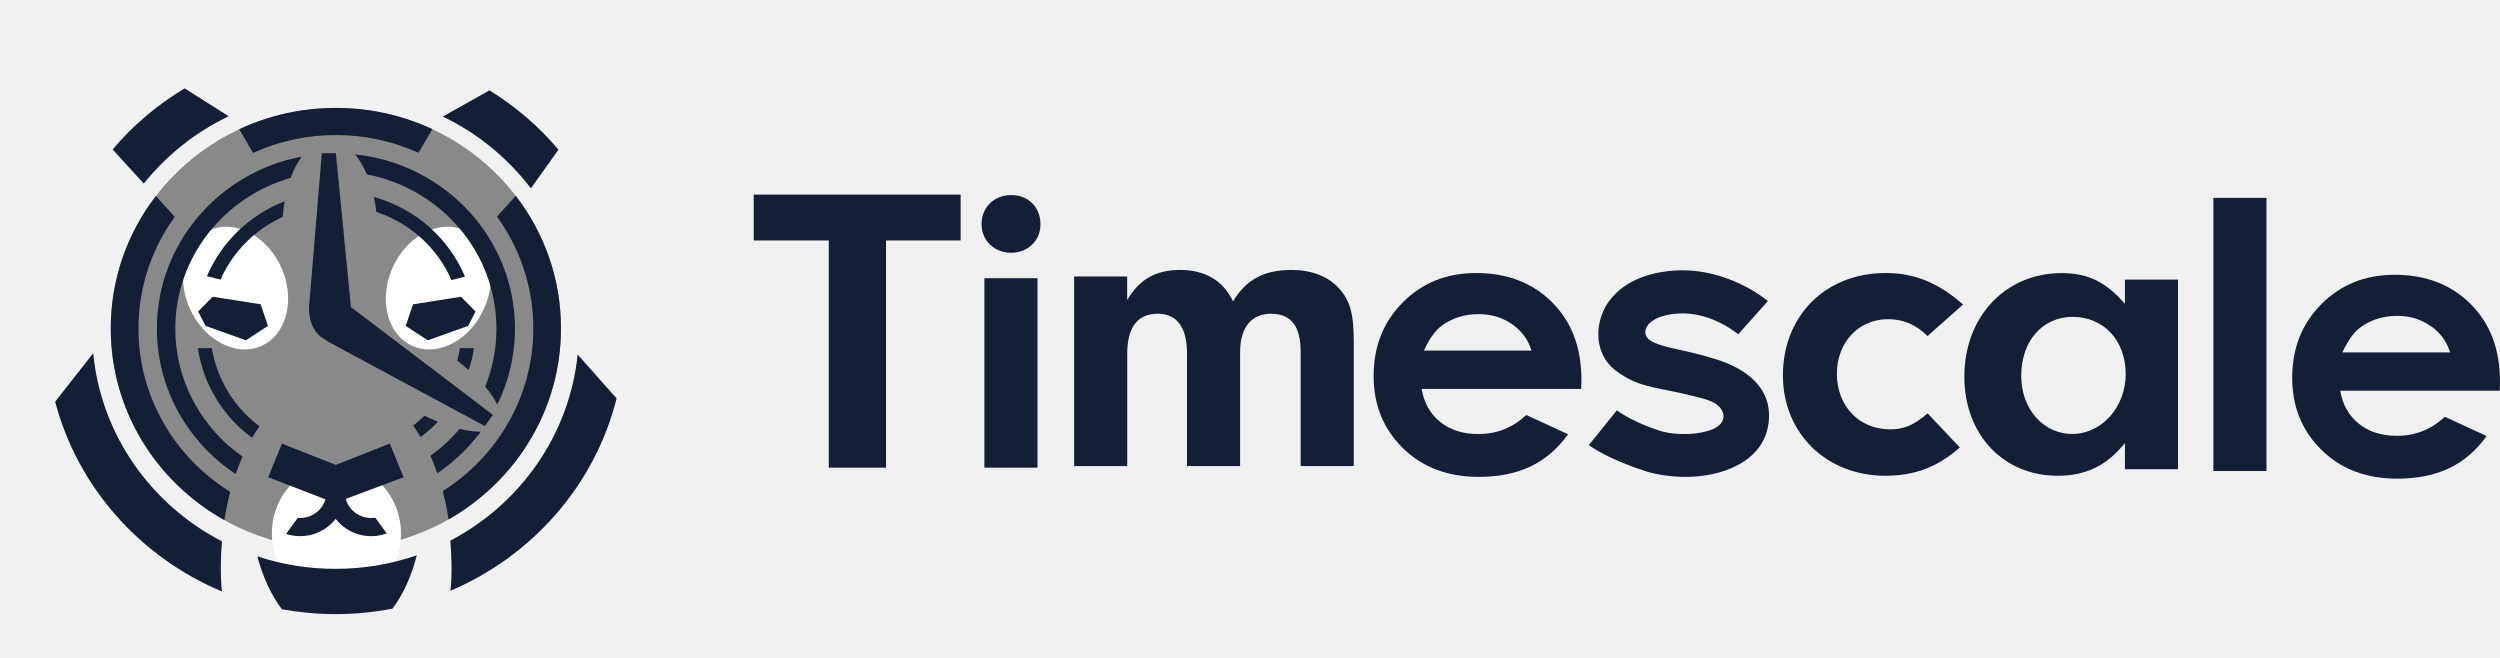
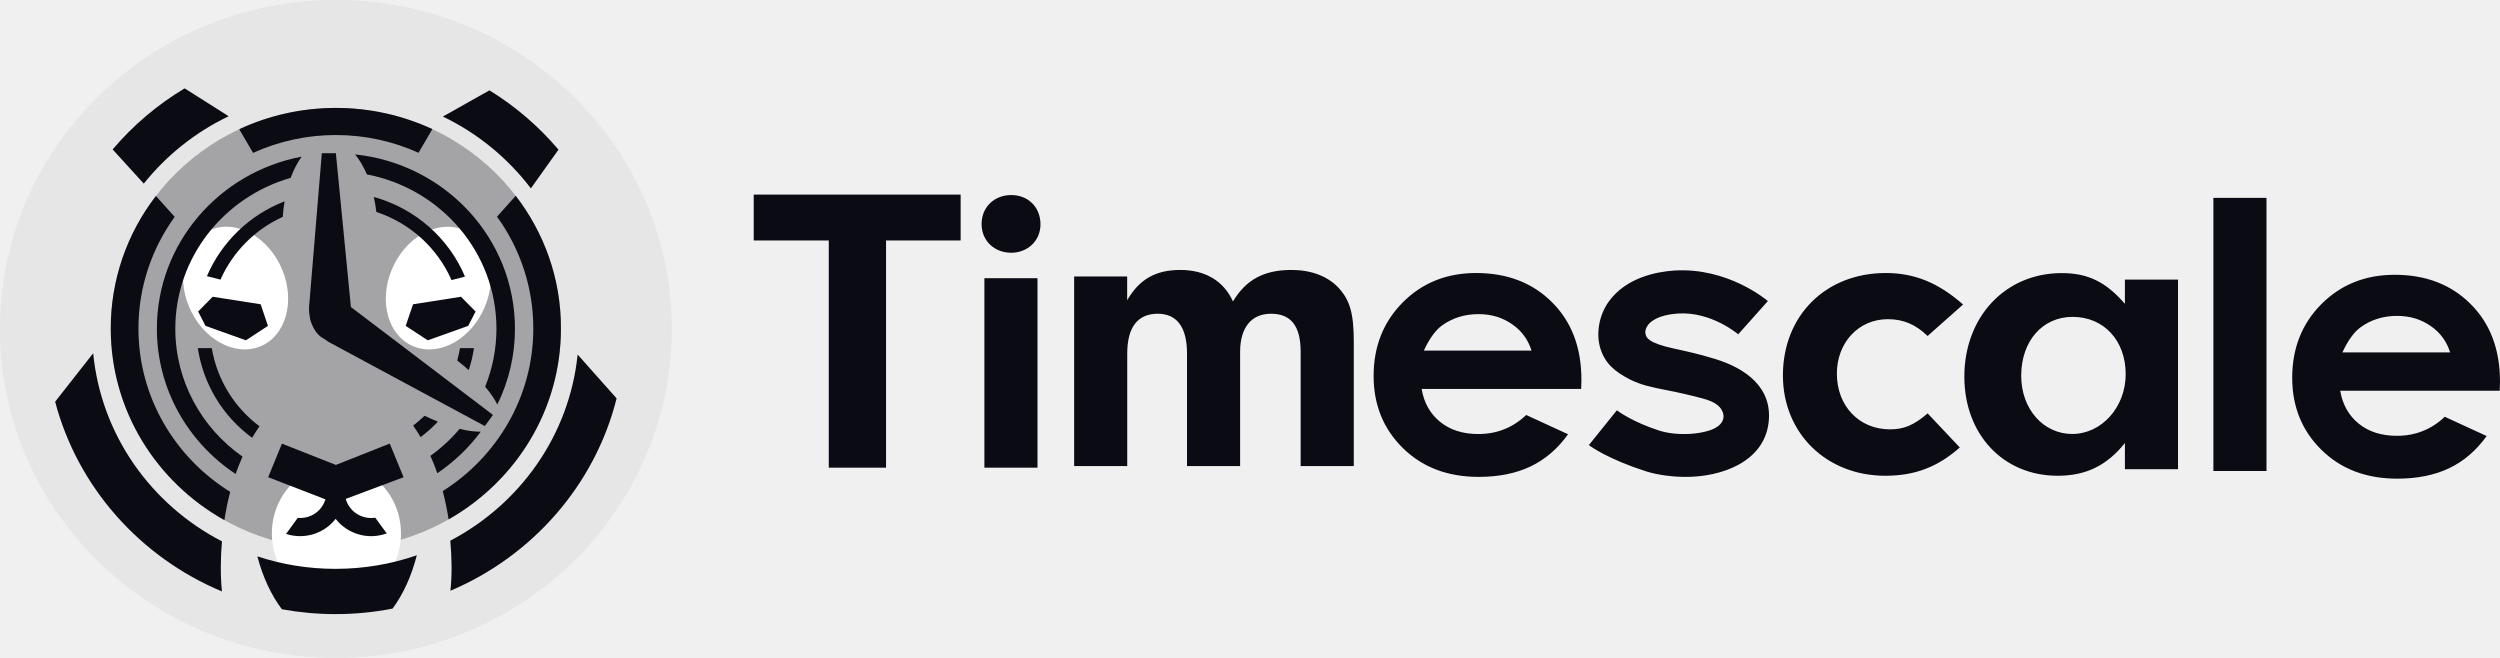
- <svg xmlns="http://www.w3.org/2000/svg" viewBox="0 0 152 40" fill="none">
-   <path d="M20.421 40C31.7 40 40.842 31.046 40.842 20C40.842 8.954 31.7 0 20.422 0C9.141 0 0 8.954 0 20C0 31.046 9.143 40 20.421 40Z" fill="#F1F1F1" />
-   <path d="M20.422 33.382C27.981 33.382 34.109 27.378 34.109 19.972C34.109 12.566 27.981 6.562 20.422 6.562C12.862 6.562 6.734 12.566 6.734 19.972C6.734 27.378 12.862 33.382 20.422 33.382V33.382Z" fill="#898989" />
-   <path d="M29.48 18.654C30.303 16.693 29.704 14.594 28.142 13.965C26.58 13.337 24.647 14.418 23.825 16.379C23.002 18.34 23.601 20.439 25.163 21.068C26.724 21.696 28.657 20.616 29.48 18.654ZM20.454 36.595C22.622 36.595 24.379 34.732 24.379 32.434C24.379 30.135 22.622 28.272 20.454 28.272C18.286 28.272 16.529 30.135 16.529 32.434C16.529 34.732 18.286 36.595 20.454 36.595ZM15.813 21.066C17.375 20.437 17.973 18.338 17.151 16.376C16.328 14.416 14.395 13.334 12.833 13.963C11.272 14.591 10.673 16.691 11.495 18.652C12.318 20.613 14.251 21.694 15.813 21.065V21.066Z" fill="white" />
-   <path d="M27.38 32.873C31.614 30.65 34.619 26.465 35.12 21.556L37.49 24.223C36.169 29.487 32.372 33.803 27.384 35.918C27.432 35.498 27.456 35.026 27.456 34.488C27.452 33.949 27.426 33.41 27.379 32.873H27.38ZM15.647 33.826C17.14 34.321 18.733 34.586 20.397 34.586C22.133 34.586 23.793 34.297 25.343 33.76C25.018 35.026 24.513 36.133 23.869 37.002C22.749 37.222 21.589 37.338 20.402 37.338C19.286 37.338 18.199 37.235 17.14 37.044C16.487 36.18 15.976 35.077 15.647 33.826V33.826ZM13.497 32.915C9.195 30.692 6.147 26.451 5.666 21.476L3.353 24.423C4.726 29.631 8.527 33.882 13.496 35.96C13.449 35.53 13.425 35.045 13.425 34.493C13.425 33.961 13.449 33.433 13.496 32.915H13.497ZM32.277 11.453L33.956 9.099C32.756 7.683 31.34 6.466 29.759 5.493L26.926 7.086C29.03 8.098 30.864 9.595 32.277 11.453V11.453ZM11.227 5.372C9.573 6.361 8.094 7.615 6.848 9.085L8.742 11.163C10.133 9.428 11.896 8.028 13.902 7.067L11.226 5.372H11.227ZM10.659 19.986C10.659 15.642 13.62 11.976 17.674 10.813C17.855 10.313 18.084 9.878 18.342 9.523C13.325 10.472 9.538 14.797 9.538 19.986C9.538 23.662 11.436 26.903 14.326 28.818C14.455 28.454 14.593 28.103 14.746 27.763C12.271 26.03 10.659 23.19 10.659 19.986V19.986Z" fill="#141E35" />
-   <path d="M12.58 16.791L13.405 17.001C14.158 15.309 15.505 13.951 17.192 13.185C17.216 12.863 17.249 12.545 17.302 12.242C16.252 12.648 15.293 13.259 14.482 14.04C13.671 14.822 13.024 15.757 12.58 16.792V16.791ZM12.877 21.168H12.028C12.191 22.249 12.567 23.288 13.133 24.223C13.699 25.158 14.445 25.972 15.328 26.618C15.472 26.376 15.619 26.142 15.777 25.918C14.235 24.767 13.196 23.066 12.877 21.168V21.168ZM27.45 17.03L28.271 16.819C27.289 14.479 25.247 12.671 22.729 11.976C22.791 12.265 22.844 12.569 22.882 12.886C24.942 13.568 26.602 15.086 27.451 17.029L27.45 17.03ZM28.915 18.94L28.028 18.043L25.114 18.5L24.666 19.813L26.006 20.691L28.466 19.813L28.916 18.94H28.915ZM12.047 18.94L12.929 18.043L15.848 18.5L16.291 19.813L14.951 20.691L12.495 19.813L12.047 18.94ZM28.5 22.503C28.642 22.067 28.748 21.621 28.816 21.168H27.966C27.924 21.425 27.866 21.672 27.8 21.92C28.048 22.116 28.281 22.307 28.5 22.503V22.503ZM25.81 25.278C25.591 25.488 25.362 25.694 25.12 25.876C25.276 26.1 25.43 26.334 25.572 26.576C25.948 26.293 26.301 25.979 26.626 25.638C26.351 25.526 26.079 25.406 25.811 25.278H25.81Z" fill="#141E35" />
-   <path d="M30.184 19.986C30.183 21.195 29.95 22.392 29.497 23.513C29.826 23.896 30.074 24.265 30.237 24.596C30.944 23.162 31.311 21.585 31.309 19.986C31.309 14.484 27.055 9.958 21.589 9.389C21.862 9.72 22.105 10.131 22.305 10.603C26.793 11.463 30.184 15.334 30.184 19.986V19.986ZM27.947 26.072C27.424 26.691 26.826 27.244 26.167 27.716C26.32 28.052 26.464 28.407 26.587 28.772C27.604 28.085 28.497 27.233 29.23 26.249C28.797 26.245 28.365 26.185 27.947 26.072ZM21.356 18.683C21.346 18.683 21.341 18.678 21.336 18.673L20.421 9.313H19.567L18.785 18.739H18.79C18.79 18.758 18.785 18.776 18.785 18.795C18.79 18.954 18.805 19.103 18.833 19.248C18.847 19.407 18.895 19.57 18.971 19.734C19.133 20.144 19.396 20.454 19.706 20.598C19.777 20.654 19.853 20.705 19.93 20.757C19.944 20.767 19.963 20.775 19.977 20.785V20.789L29.477 25.904L29.973 25.227L21.356 18.683V18.683ZM22.567 31.495C21.828 31.495 21.203 31 21.022 30.332L24.537 29.015L23.697 26.969L20.421 28.267L17.141 26.973L16.306 29.015L19.787 30.36C19.68 30.713 19.454 31.019 19.147 31.224C18.84 31.429 18.471 31.521 18.104 31.485L17.393 32.462C17.66 32.55 17.946 32.597 18.247 32.597C19.129 32.597 19.911 32.186 20.407 31.547C20.764 32.004 21.258 32.336 21.816 32.494C22.374 32.653 22.968 32.63 23.512 32.429L22.815 31.476C22.733 31.489 22.65 31.496 22.567 31.495Z" fill="#141E35" />
-   <path d="M31.357 11.905L30.217 13.175C31.654 15.149 32.428 17.53 32.425 19.972C32.425 24.119 30.231 27.767 26.917 29.86C27.065 30.41 27.184 30.985 27.275 31.578C31.357 29.258 34.104 24.928 34.104 19.972C34.114 16.945 33.084 14.152 31.357 11.905V11.905ZM8.418 19.973C8.418 17.446 9.233 15.106 10.621 13.186L9.481 11.916C7.698 14.223 6.732 17.056 6.734 19.972C6.734 24.961 9.514 29.314 13.644 31.622C13.735 31.028 13.85 30.454 13.998 29.907C10.64 27.819 8.418 24.153 8.418 19.973V19.973ZM20.421 6.562C18.318 6.562 16.325 7.029 14.546 7.856L15.386 9.295C16.967 8.578 18.684 8.208 20.42 8.21C22.214 8.21 23.916 8.598 25.447 9.29L26.287 7.85C24.448 7 22.446 6.56 20.42 6.561L20.421 6.562ZM53.872 28.435H50.39V14.62H45.826V11.832H58.407V14.62H53.872V28.436V28.435ZM63.261 13.648C63.261 14.619 62.498 15.367 61.482 15.367C60.438 15.367 59.68 14.619 59.68 13.624C59.68 12.602 60.443 11.859 61.482 11.859C62.522 11.859 63.262 12.602 63.262 13.648H63.261ZM63.08 28.435H59.851V16.913H63.08V28.435ZM68.531 16.81V18.253C69.271 16.983 70.258 16.413 71.761 16.413C73.286 16.413 74.402 17.086 74.965 18.328C75.752 17.006 76.844 16.413 78.523 16.413C79.715 16.413 80.707 16.787 81.37 17.483C82.08 18.253 82.31 19.052 82.31 20.794V28.337H79.08V21.392C79.08 19.822 78.494 19.075 77.278 19.075C76.081 19.075 75.399 19.921 75.399 21.392V28.337H72.17V21.49C72.17 19.897 71.56 19.075 70.391 19.075C69.171 19.075 68.536 19.897 68.536 21.49V28.337H65.308V16.81H68.531ZM119.156 27.206C117.806 28.402 116.409 28.926 114.63 28.926C111.043 28.926 108.401 26.338 108.401 22.826C108.401 19.192 110.996 16.599 114.654 16.599C116.409 16.599 117.858 17.197 119.356 18.514L117.196 20.429C116.485 19.733 115.722 19.406 114.782 19.406C113.004 19.406 111.682 20.826 111.682 22.718C111.682 24.684 113.032 26.104 114.911 26.104C115.751 26.104 116.361 25.857 117.2 25.133L119.156 27.206V27.206ZM129.194 17.001H132.423V28.528H129.194V26.936C128.102 28.304 126.828 28.926 125.102 28.926C121.797 28.926 119.432 26.413 119.432 22.9C119.432 19.266 121.921 16.604 125.355 16.604C126.957 16.604 128.049 17.151 129.194 18.472V17.002V17.001ZM122.889 22.849C122.889 24.867 124.239 26.385 125.989 26.385C127.792 26.385 129.242 24.74 129.242 22.751C129.242 20.71 127.921 19.266 126.013 19.266C124.186 19.266 122.889 20.733 122.889 22.849V22.849ZM134.574 28.636V12.032H137.803V28.636H134.574ZM96.136 23.647H86.436C86.574 24.483 86.95 25.151 87.556 25.647C88.166 26.142 88.939 26.389 89.883 26.389C91.013 26.389 91.982 26.001 92.793 25.231L95.339 26.403C94.705 27.286 93.947 27.935 93.059 28.36C92.173 28.78 91.123 28.995 89.907 28.995C88.019 28.995 86.483 28.411 85.296 27.244C84.108 26.076 83.516 24.614 83.516 22.863C83.516 21.064 84.108 19.57 85.291 18.383C86.473 17.197 87.957 16.599 89.745 16.599C91.638 16.599 93.183 17.192 94.371 18.384C95.559 19.57 96.15 21.139 96.15 23.091L96.136 23.647V23.647ZM93.116 21.317C92.92 20.663 92.504 20.098 91.939 19.715C91.352 19.304 90.67 19.098 89.893 19.098C89.049 19.098 88.309 19.332 87.675 19.789C87.275 20.079 86.907 20.588 86.569 21.317H93.117H93.116ZM151.985 23.755H142.285C142.423 24.591 142.8 25.259 143.406 25.755C144.016 26.249 144.789 26.497 145.733 26.497C146.863 26.497 147.831 26.109 148.642 25.339L151.189 26.511C150.554 27.394 149.796 28.043 148.909 28.468C148.022 28.888 146.973 29.103 145.757 29.103C143.868 29.103 142.333 28.519 141.145 27.352C139.958 26.184 139.366 24.722 139.366 22.971C139.366 21.172 139.958 19.678 141.14 18.491C142.323 17.305 143.806 16.707 145.595 16.707C147.488 16.707 149.033 17.3 150.221 18.491C151.408 19.678 151.999 21.247 151.999 23.199L151.985 23.755V23.755ZM148.966 21.425C148.77 20.771 148.354 20.205 147.788 19.823C147.202 19.411 146.52 19.206 145.742 19.206C144.898 19.206 144.159 19.439 143.525 19.897C143.124 20.187 142.757 20.696 142.418 21.425H148.966V21.425ZM98.305 24.947C98.439 25.049 99.311 25.675 100.909 26.189C101.596 26.409 102.612 26.45 103.384 26.306C103.761 26.236 104.166 26.137 104.472 25.899C104.61 25.798 104.714 25.656 104.767 25.493C104.843 25.227 104.729 24.933 104.534 24.732C104.271 24.461 103.885 24.325 103.522 24.227C102.777 24.027 102.025 23.854 101.267 23.709C100.485 23.555 99.75 23.405 99.087 23.064C98.234 22.62 97.59 22.13 97.299 21.172C97.032 20.294 97.213 19.182 97.799 18.356C98.863 16.856 100.752 16.52 101.782 16.45C105.029 16.24 107.39 18.22 107.486 18.305L105.683 20.327L105.688 20.332C105.673 20.318 104.061 18.931 102.015 19.062C100.818 19.141 100.361 19.556 100.222 19.729C100.098 19.889 100.022 20.07 100.036 20.229C100.065 20.537 100.232 20.855 101.748 21.186C102.678 21.392 103.26 21.514 104.281 21.826C106.136 22.392 107.8 23.573 107.528 25.722C107.223 28.108 104.643 28.996 102.502 28.996C101.715 28.996 100.785 28.884 100.06 28.65C97.819 27.931 96.765 27.184 96.603 27.062L98.305 24.946V24.947Z" fill="#141E35" />
+ <svg xmlns="http://www.w3.org/2000/svg" viewBox="0 0 152 40" fill="#0B0B14">
+   <path d="M20.421 40C31.7 40 40.842 31.046 40.842 20C40.842 8.954 31.7 0 20.422 0C9.141 0 0 8.954 0 20C0 31.046 9.143 40 20.421 40Z" opacity="5%" />
+   <path d="M20.422 33.382C27.981 33.382 34.109 27.378 34.109 19.972C34.109 12.566 27.981 6.562 20.422 6.562C12.862 6.562 6.734 12.566 6.734 19.972C6.734 27.378 12.862 33.382 20.422 33.382V33.382Z" opacity="30%" />
+   <path d="M29.48 18.654C30.303 16.693 29.704 14.594 28.142 13.965C26.58 13.337 24.647 14.418 23.825 16.379C23.002 18.34 23.601 20.439 25.163 21.068C26.724 21.696 28.657 20.616 29.48 18.654ZM20.454 36.595C22.622 36.595 24.379 34.732 24.379 32.434C24.379 30.135 22.622 28.272 20.454 28.272C18.286 28.272 16.529 30.135 16.529 32.434C16.529 34.732 18.286 36.595 20.454 36.595ZM15.813 21.066C17.375 20.437 17.973 18.338 17.151 16.376C16.328 14.416 14.395 13.334 12.833 13.963C11.272 14.591 10.673 16.691 11.495 18.652C12.318 20.613 14.251 21.694 15.813 21.065V21.066Z" filter="grayscale(100%) invert(100%)" />
+   <path d="M27.38 32.873C31.614 30.65 34.619 26.465 35.12 21.556L37.49 24.223C36.169 29.487 32.372 33.803 27.384 35.918C27.432 35.498 27.456 35.026 27.456 34.488C27.452 33.949 27.426 33.41 27.379 32.873H27.38ZM15.647 33.826C17.14 34.321 18.733 34.586 20.397 34.586C22.133 34.586 23.793 34.297 25.343 33.76C25.018 35.026 24.513 36.133 23.869 37.002C22.749 37.222 21.589 37.338 20.402 37.338C19.286 37.338 18.199 37.235 17.14 37.044C16.487 36.18 15.976 35.077 15.647 33.826V33.826ZM13.497 32.915C9.195 30.692 6.147 26.451 5.666 21.476L3.353 24.423C4.726 29.631 8.527 33.882 13.496 35.96C13.449 35.53 13.425 35.045 13.425 34.493C13.425 33.961 13.449 33.433 13.496 32.915H13.497ZM32.277 11.453L33.956 9.099C32.756 7.683 31.34 6.466 29.759 5.493L26.926 7.086C29.03 8.098 30.864 9.595 32.277 11.453V11.453ZM11.227 5.372C9.573 6.361 8.094 7.615 6.848 9.085L8.742 11.163C10.133 9.428 11.896 8.028 13.902 7.067L11.226 5.372H11.227ZM10.659 19.986C10.659 15.642 13.62 11.976 17.674 10.813C17.855 10.313 18.084 9.878 18.342 9.523C13.325 10.472 9.538 14.797 9.538 19.986C9.538 23.662 11.436 26.903 14.326 28.818C14.455 28.454 14.593 28.103 14.746 27.763C12.271 26.03 10.659 23.19 10.659 19.986V19.986Z" />
+   <path d="M12.58 16.791L13.405 17.001C14.158 15.309 15.505 13.951 17.192 13.185C17.216 12.863 17.249 12.545 17.302 12.242C16.252 12.648 15.293 13.259 14.482 14.04C13.671 14.822 13.024 15.757 12.58 16.792V16.791ZM12.877 21.168H12.028C12.191 22.249 12.567 23.288 13.133 24.223C13.699 25.158 14.445 25.972 15.328 26.618C15.472 26.376 15.619 26.142 15.777 25.918C14.235 24.767 13.196 23.066 12.877 21.168V21.168ZM27.45 17.03L28.271 16.819C27.289 14.479 25.247 12.671 22.729 11.976C22.791 12.265 22.844 12.569 22.882 12.886C24.942 13.568 26.602 15.086 27.451 17.029L27.45 17.03ZM28.915 18.94L28.028 18.043L25.114 18.5L24.666 19.813L26.006 20.691L28.466 19.813L28.916 18.94H28.915ZM12.047 18.94L12.929 18.043L15.848 18.5L16.291 19.813L14.951 20.691L12.495 19.813L12.047 18.94ZM28.5 22.503C28.642 22.067 28.748 21.621 28.816 21.168H27.966C27.924 21.425 27.866 21.672 27.8 21.92C28.048 22.116 28.281 22.307 28.5 22.503V22.503ZM25.81 25.278C25.591 25.488 25.362 25.694 25.12 25.876C25.276 26.1 25.43 26.334 25.572 26.576C25.948 26.293 26.301 25.979 26.626 25.638C26.351 25.526 26.079 25.406 25.811 25.278H25.81Z" />
+   <path d="M30.184 19.986C30.183 21.195 29.95 22.392 29.497 23.513C29.826 23.896 30.074 24.265 30.237 24.596C30.944 23.162 31.311 21.585 31.309 19.986C31.309 14.484 27.055 9.958 21.589 9.389C21.862 9.72 22.105 10.131 22.305 10.603C26.793 11.463 30.184 15.334 30.184 19.986V19.986ZM27.947 26.072C27.424 26.691 26.826 27.244 26.167 27.716C26.32 28.052 26.464 28.407 26.587 28.772C27.604 28.085 28.497 27.233 29.23 26.249C28.797 26.245 28.365 26.185 27.947 26.072ZM21.356 18.683C21.346 18.683 21.341 18.678 21.336 18.673L20.421 9.313H19.567L18.785 18.739H18.79C18.79 18.758 18.785 18.776 18.785 18.795C18.79 18.954 18.805 19.103 18.833 19.248C18.847 19.407 18.895 19.57 18.971 19.734C19.133 20.144 19.396 20.454 19.706 20.598C19.777 20.654 19.853 20.705 19.93 20.757C19.944 20.767 19.963 20.775 19.977 20.785V20.789L29.477 25.904L29.973 25.227L21.356 18.683V18.683ZM22.567 31.495C21.828 31.495 21.203 31 21.022 30.332L24.537 29.015L23.697 26.969L20.421 28.267L17.141 26.973L16.306 29.015L19.787 30.36C19.68 30.713 19.454 31.019 19.147 31.224C18.84 31.429 18.471 31.521 18.104 31.485L17.393 32.462C17.66 32.55 17.946 32.597 18.247 32.597C19.129 32.597 19.911 32.186 20.407 31.547C20.764 32.004 21.258 32.336 21.816 32.494C22.374 32.653 22.968 32.63 23.512 32.429L22.815 31.476C22.733 31.489 22.65 31.496 22.567 31.495Z" />
+   <path d="M31.357 11.905L30.217 13.175C31.654 15.149 32.428 17.53 32.425 19.972C32.425 24.119 30.231 27.767 26.917 29.86C27.065 30.41 27.184 30.985 27.275 31.578C31.357 29.258 34.104 24.928 34.104 19.972C34.114 16.945 33.084 14.152 31.357 11.905V11.905ZM8.418 19.973C8.418 17.446 9.233 15.106 10.621 13.186L9.481 11.916C7.698 14.223 6.732 17.056 6.734 19.972C6.734 24.961 9.514 29.314 13.644 31.622C13.735 31.028 13.85 30.454 13.998 29.907C10.64 27.819 8.418 24.153 8.418 19.973V19.973ZM20.421 6.562C18.318 6.562 16.325 7.029 14.546 7.856L15.386 9.295C16.967 8.578 18.684 8.208 20.42 8.21C22.214 8.21 23.916 8.598 25.447 9.29L26.287 7.85C24.448 7 22.446 6.56 20.42 6.561L20.421 6.562ZM53.872 28.435H50.39V14.62H45.826V11.832H58.407V14.62H53.872V28.436V28.435ZM63.261 13.648C63.261 14.619 62.498 15.367 61.482 15.367C60.438 15.367 59.68 14.619 59.68 13.624C59.68 12.602 60.443 11.859 61.482 11.859C62.522 11.859 63.262 12.602 63.262 13.648H63.261ZM63.08 28.435H59.851V16.913H63.08V28.435ZM68.531 16.81V18.253C69.271 16.983 70.258 16.413 71.761 16.413C73.286 16.413 74.402 17.086 74.965 18.328C75.752 17.006 76.844 16.413 78.523 16.413C79.715 16.413 80.707 16.787 81.37 17.483C82.08 18.253 82.31 19.052 82.31 20.794V28.337H79.08V21.392C79.08 19.822 78.494 19.075 77.278 19.075C76.081 19.075 75.399 19.921 75.399 21.392V28.337H72.17V21.49C72.17 19.897 71.56 19.075 70.391 19.075C69.171 19.075 68.536 19.897 68.536 21.49V28.337H65.308V16.81H68.531ZM119.156 27.206C117.806 28.402 116.409 28.926 114.63 28.926C111.043 28.926 108.401 26.338 108.401 22.826C108.401 19.192 110.996 16.599 114.654 16.599C116.409 16.599 117.858 17.197 119.356 18.514L117.196 20.429C116.485 19.733 115.722 19.406 114.782 19.406C113.004 19.406 111.682 20.826 111.682 22.718C111.682 24.684 113.032 26.104 114.911 26.104C115.751 26.104 116.361 25.857 117.2 25.133L119.156 27.206V27.206ZM129.194 17.001H132.423V28.528H129.194V26.936C128.102 28.304 126.828 28.926 125.102 28.926C121.797 28.926 119.432 26.413 119.432 22.9C119.432 19.266 121.921 16.604 125.355 16.604C126.957 16.604 128.049 17.151 129.194 18.472V17.002V17.001ZM122.889 22.849C122.889 24.867 124.239 26.385 125.989 26.385C127.792 26.385 129.242 24.74 129.242 22.751C129.242 20.71 127.921 19.266 126.013 19.266C124.186 19.266 122.889 20.733 122.889 22.849V22.849ZM134.574 28.636V12.032H137.803V28.636H134.574ZM96.136 23.647H86.436C86.574 24.483 86.95 25.151 87.556 25.647C88.166 26.142 88.939 26.389 89.883 26.389C91.013 26.389 91.982 26.001 92.793 25.231L95.339 26.403C94.705 27.286 93.947 27.935 93.059 28.36C92.173 28.78 91.123 28.995 89.907 28.995C88.019 28.995 86.483 28.411 85.296 27.244C84.108 26.076 83.516 24.614 83.516 22.863C83.516 21.064 84.108 19.57 85.291 18.383C86.473 17.197 87.957 16.599 89.745 16.599C91.638 16.599 93.183 17.192 94.371 18.384C95.559 19.57 96.15 21.139 96.15 23.091L96.136 23.647V23.647ZM93.116 21.317C92.92 20.663 92.504 20.098 91.939 19.715C91.352 19.304 90.67 19.098 89.893 19.098C89.049 19.098 88.309 19.332 87.675 19.789C87.275 20.079 86.907 20.588 86.569 21.317H93.117H93.116ZM151.985 23.755H142.285C142.423 24.591 142.8 25.259 143.406 25.755C144.016 26.249 144.789 26.497 145.733 26.497C146.863 26.497 147.831 26.109 148.642 25.339L151.189 26.511C150.554 27.394 149.796 28.043 148.909 28.468C148.022 28.888 146.973 29.103 145.757 29.103C143.868 29.103 142.333 28.519 141.145 27.352C139.958 26.184 139.366 24.722 139.366 22.971C139.366 21.172 139.958 19.678 141.14 18.491C142.323 17.305 143.806 16.707 145.595 16.707C147.488 16.707 149.033 17.3 150.221 18.491C151.408 19.678 151.999 21.247 151.999 23.199L151.985 23.755V23.755ZM148.966 21.425C148.77 20.771 148.354 20.205 147.788 19.823C147.202 19.411 146.52 19.206 145.742 19.206C144.898 19.206 144.159 19.439 143.525 19.897C143.124 20.187 142.757 20.696 142.418 21.425H148.966V21.425ZM98.305 24.947C98.439 25.049 99.311 25.675 100.909 26.189C101.596 26.409 102.612 26.45 103.384 26.306C103.761 26.236 104.166 26.137 104.472 25.899C104.61 25.798 104.714 25.656 104.767 25.493C104.843 25.227 104.729 24.933 104.534 24.732C104.271 24.461 103.885 24.325 103.522 24.227C102.777 24.027 102.025 23.854 101.267 23.709C100.485 23.555 99.75 23.405 99.087 23.064C98.234 22.62 97.59 22.13 97.299 21.172C97.032 20.294 97.213 19.182 97.799 18.356C98.863 16.856 100.752 16.52 101.782 16.45C105.029 16.24 107.39 18.22 107.486 18.305L105.683 20.327L105.688 20.332C105.673 20.318 104.061 18.931 102.015 19.062C100.818 19.141 100.361 19.556 100.222 19.729C100.098 19.889 100.022 20.07 100.036 20.229C100.065 20.537 100.232 20.855 101.748 21.186C102.678 21.392 103.26 21.514 104.281 21.826C106.136 22.392 107.8 23.573 107.528 25.722C107.223 28.108 104.643 28.996 102.502 28.996C101.715 28.996 100.785 28.884 100.06 28.65C97.819 27.931 96.765 27.184 96.603 27.062L98.305 24.946V24.947Z" />
</svg>
